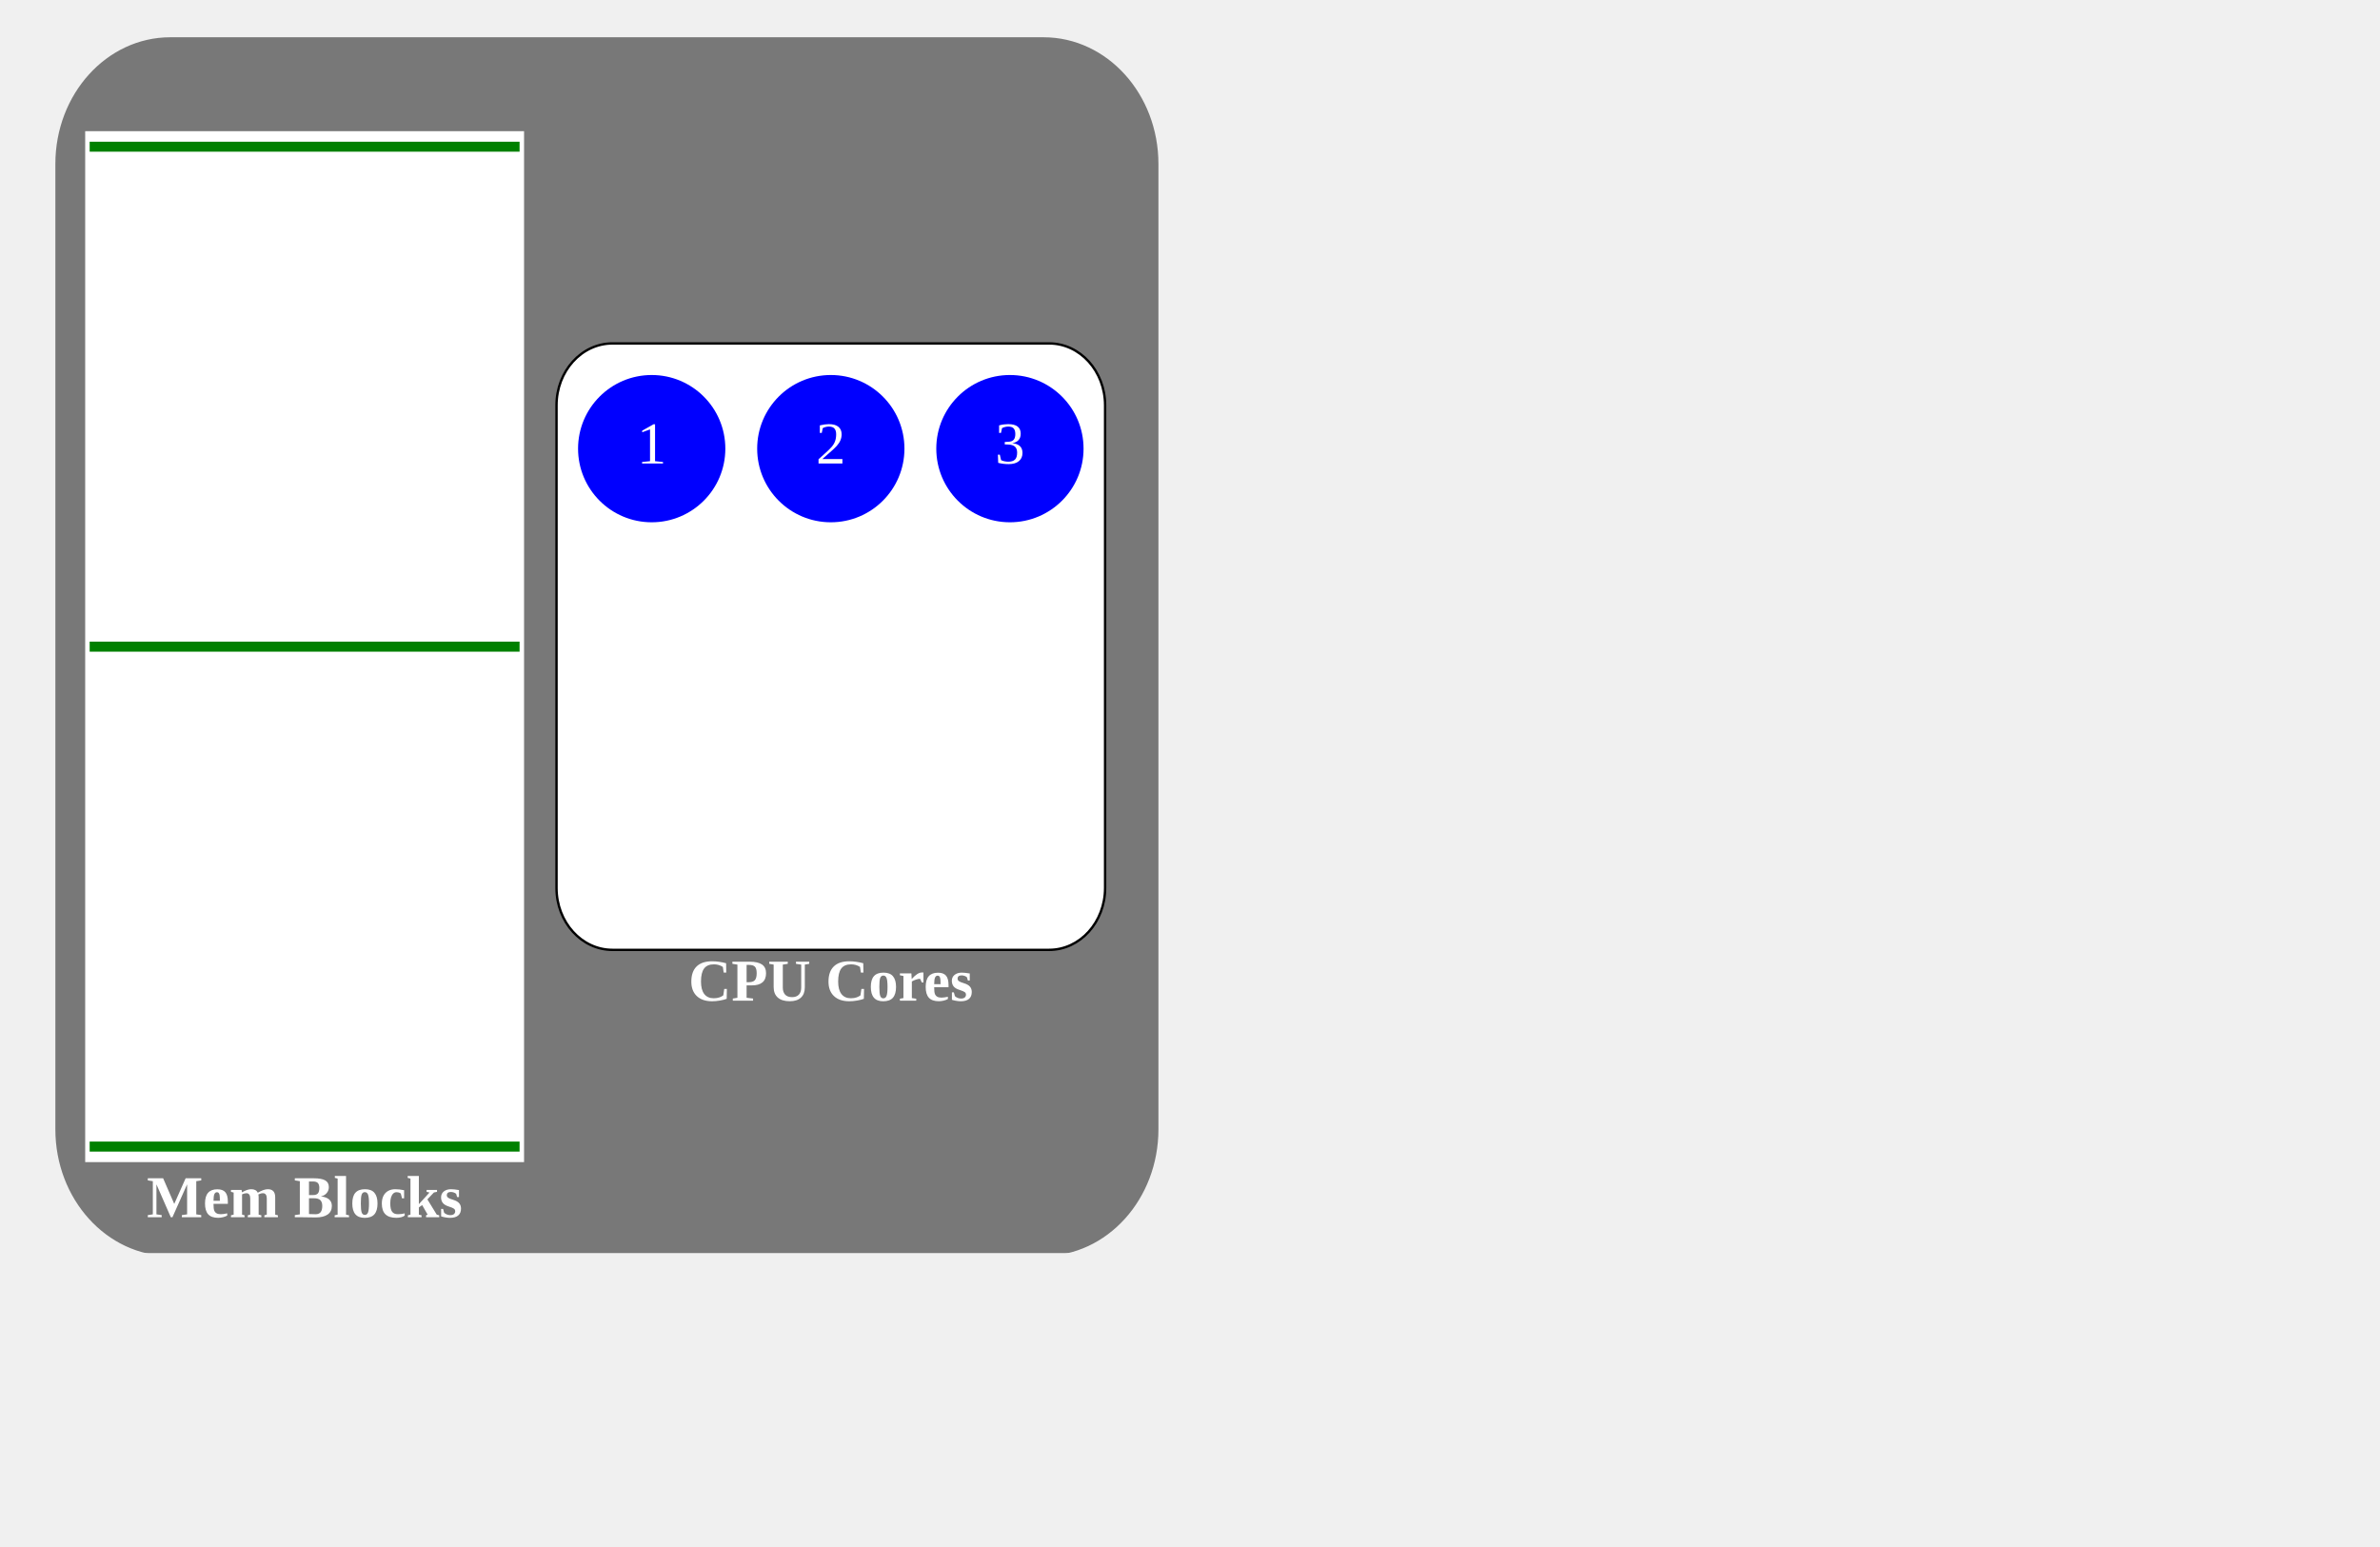
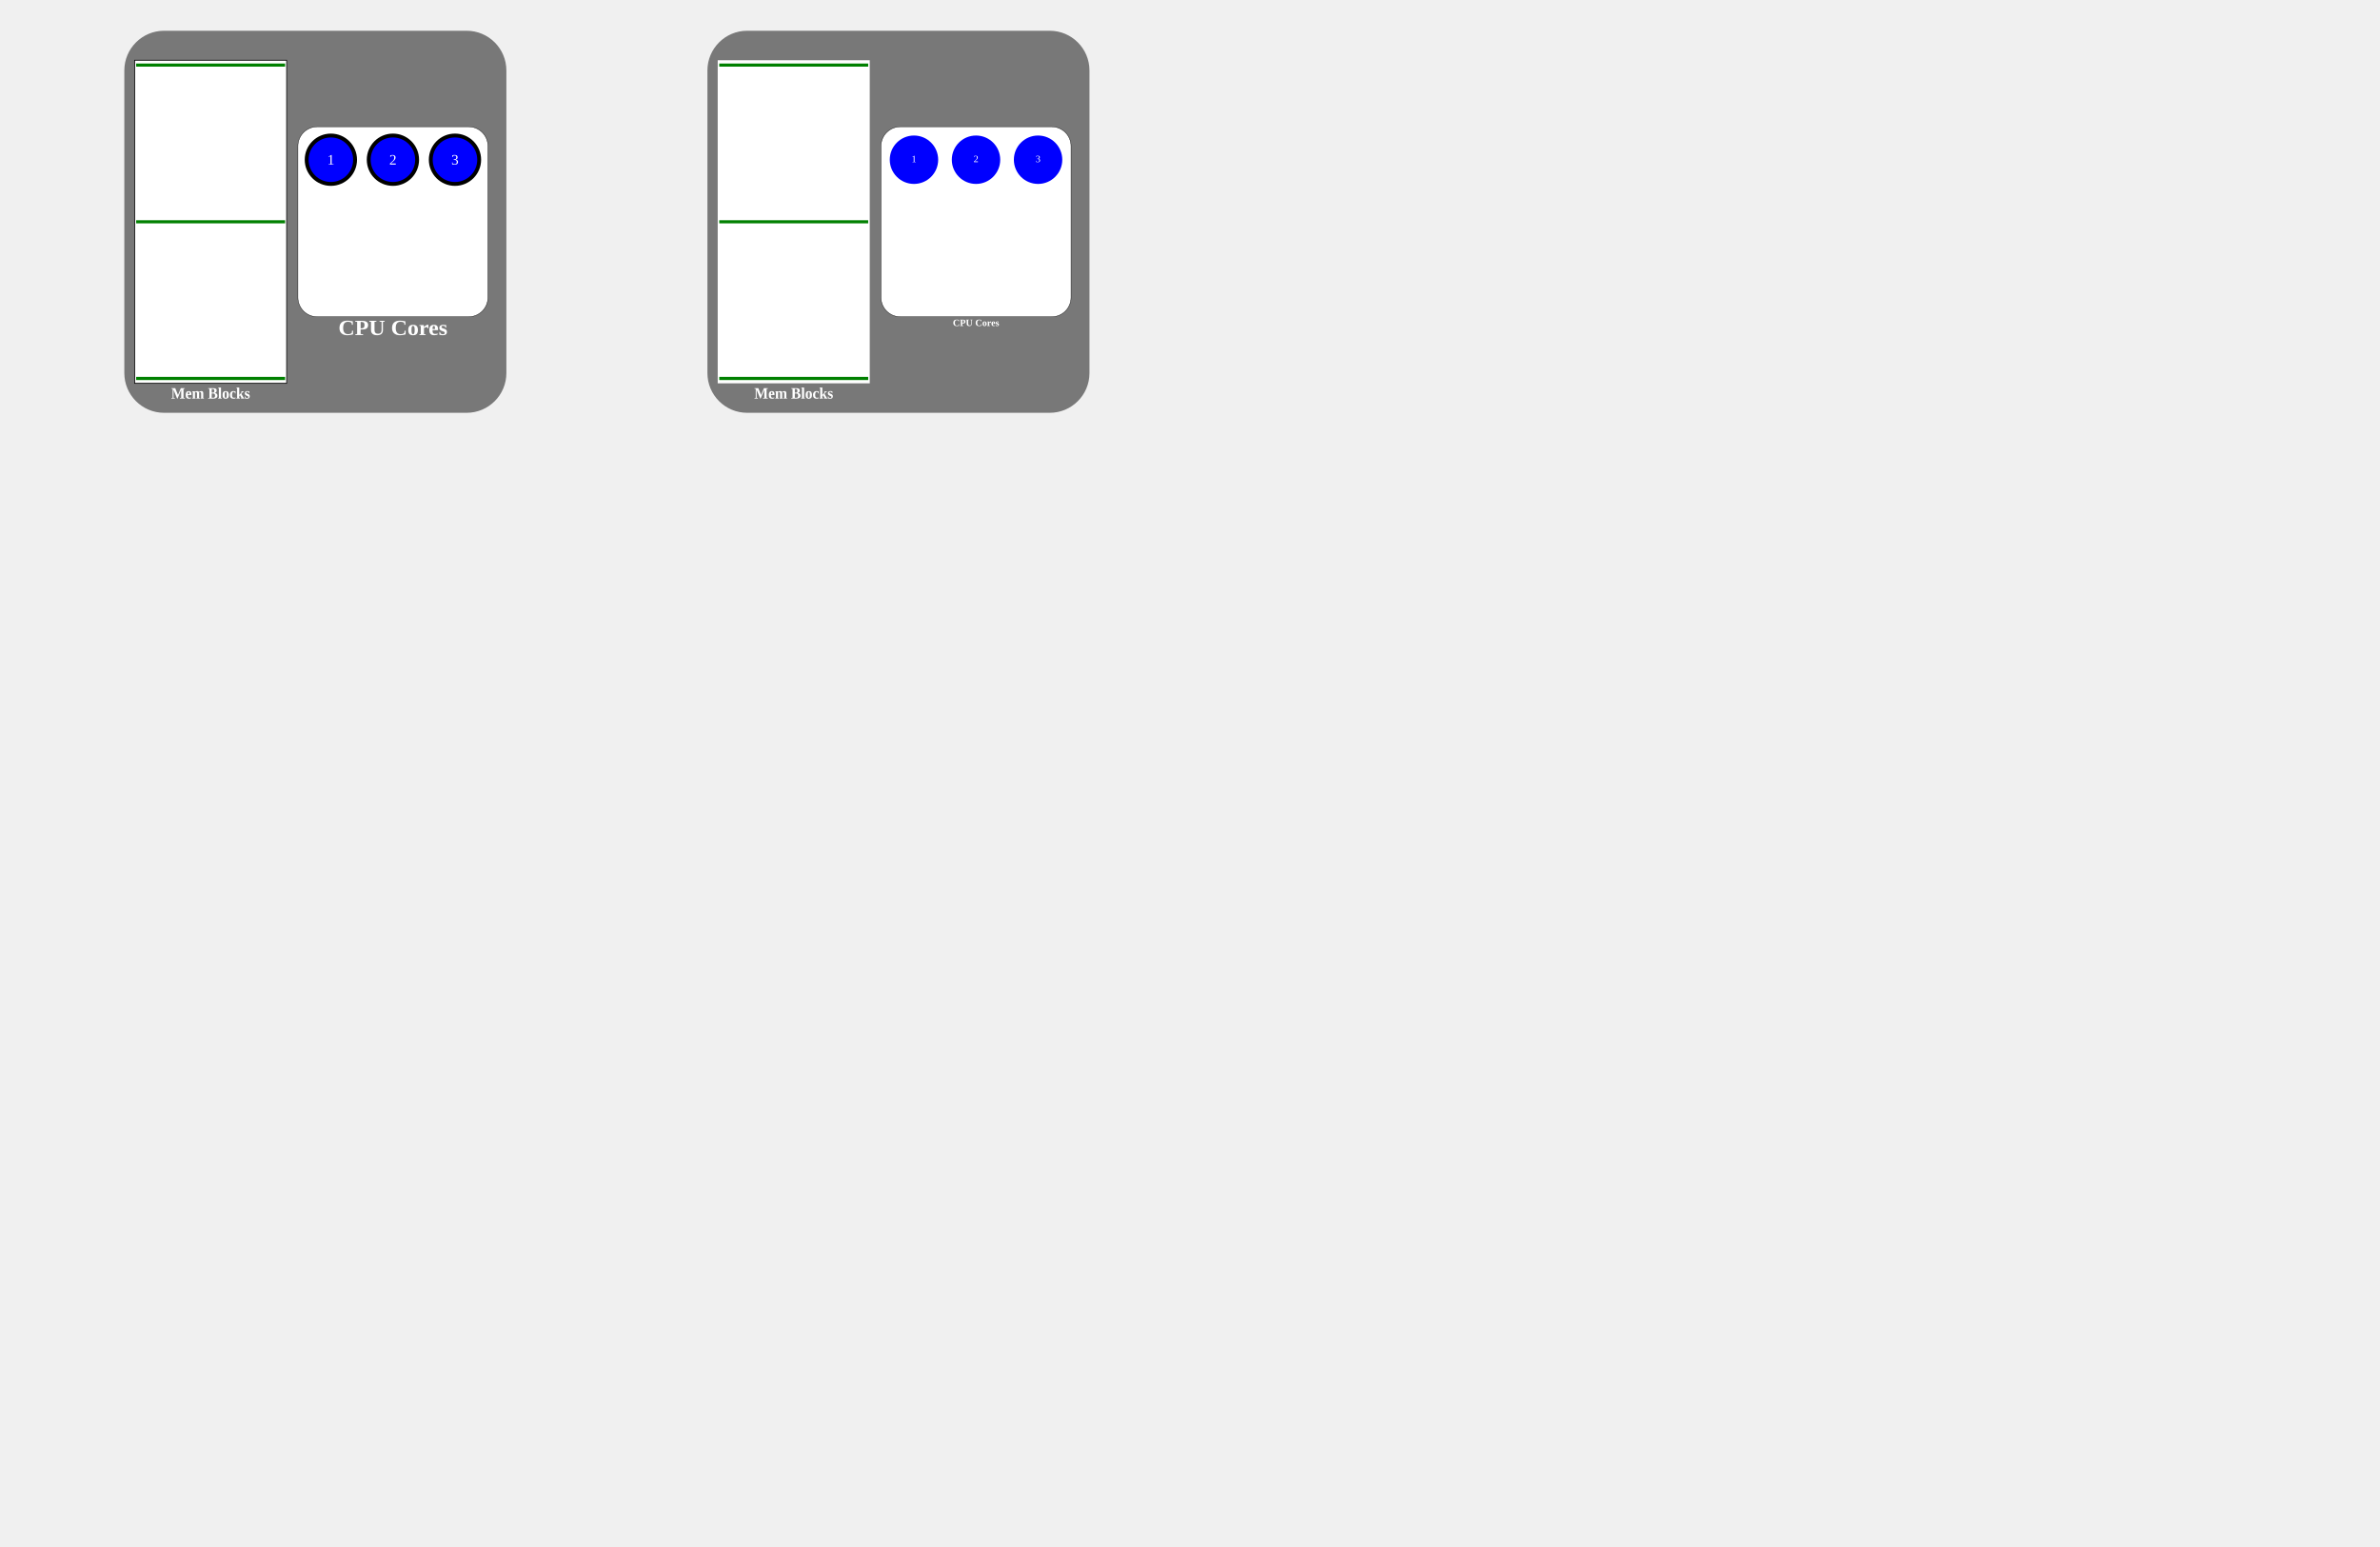
<svg xmlns="http://www.w3.org/2000/svg" width="100%" height="100%" viewBox="0 0 1000 650">
  <svg x="1%" y="1%" width="98%" height="80%">
-     <svg x="1%" y="1%" width="48%" height="100%">
+     <svg x="1.00%" y="1.00%" width="23.00%" height="31.34%" viewBox="0 0 1000 1000">
+       <rect x="1%" y="1%" rx="10%" ry="10%" width="98%" height="98%" fill="black" stroke="black" style="stroke-width:0.5%;opacity:0.5" />
+       <svg x="3%" y="7.5%" width="40%" height="85%">
+         <rect x="1%" y="1%" width="98%" height="98%" fill="white" stroke="black" stroke-width="2" />
+         <svg x="2%" y="2%" width="96%" height="96%" viewBox="0 0 100 101" preserveAspectRatio="none">
+           <rect x="0" y="0" width="100%" height="1" fill="green" />
+           <rect x="0" y="50" width="100%" height="1" fill="green" />
+           <rect x="0" y="100" width="100%" height="1" fill="green" />
+         </svg>
+       </svg>
+       <svg x="7%" y="92.5%" width="32%" height="120%" viewBox="0 0 100 350" preserveAspectRatio="none">
+         <text x="50%" y="0" dy=".75em" text-anchor="middle" font-weight="bold" fill="white">Mem Blocks</text>
+       </svg>
+       <svg x="45%" y="25%" width="50%" height="50%">
+         <rect x="1%" y="1%" rx="10%" ry="10%" width="98%" height="98%" fill="white" stroke="black" />
+         <svg x="2%" y="2%" height="96%" width="96%">
+           <circle cx="16.67%" cy="16.67%" r="13%" fill="blue" stroke="black" stroke-width="10" />
+           <svg x="3.67%" y="3.67%" width="26%" height="26%" viewBox="0 0 40 40">
+             <text x="50%" y="0" dy="60%" text-anchor="middle" fill="white">1</text>
+           </svg>
+           <circle cx="50%" cy="16.67%" r="13%" fill="blue" stroke="black" stroke-width="10" />
+           <svg x="37%" y="3.67%" width="26%" height="26%" viewBox="0 0 40 40">
+             <text x="50%" y="0" dy="60%" text-anchor="middle" fill="white">2</text>
+           </svg>
+           <circle cx="83.33%" cy="16.67%" r="13%" fill="blue" stroke="black" stroke-width="10" />
+           <svg x="70.33%" y="3.67%" width="26%" height="26%" viewBox="0 0 40 40">
+             <text x="50%" y="0" dy="60%" text-anchor="middle" fill="white">3</text>
+           </svg>
+         </svg>
+       </svg>
+       <svg x="49%" y="75%" width="42%" height="120%" viewBox="0 0 100 300" preserveAspectRatio="none">
+         <text x="50%" y="0" dy=".75em" text-anchor="middle" font-weight="bold" font-size="14" fill="white">CPU Cores</text>
+       </svg>
+     </svg>
+     <svg x="26.00%" y="1.00%" width="23.00%" height="31.34%" viewBox="0 0 1000 1000">
      <rect x="1%" y="1%" rx="10%" ry="10%" width="98%" height="98%" fill="black" stroke="black" style="stroke-width:0.5%;opacity:0.5" />
      <svg x="3%" y="7.5%" width="40%" height="85%">
        <rect x="1%" y="1%" width="98%" height="98%" fill="white" />
        <svg x="2%" y="2%" width="96%" height="96%" viewBox="0 0 100 101" preserveAspectRatio="none">
          <rect x="0" y="0" width="100%" height="1" fill="green" />
          <rect x="0" y="50" width="100%" height="1" fill="green" />
          <rect x="0" y="100" width="100%" height="1" fill="green" />
        </svg>
      </svg>
-       <text x="23%" y="92.5%" dy=".75em" text-anchor="middle" font-size="25" font-weight="bold" fill="white">Mem Blocks</text>
+       <svg x="7%" y="92.5%" width="32%" height="120%" viewBox="0 0 100 350" preserveAspectRatio="none">
+         <text x="50%" y="0" dy=".75em" text-anchor="middle" font-weight="bold" fill="white">Mem Blocks</text>
+       </svg>
      <svg x="45%" y="25%" width="50%" height="50%">
        <rect x="1%" y="1%" rx="10%" ry="10%" width="98%" height="98%" fill="white" stroke="black" />
        <svg x="2%" y="2%" height="96%" width="96%">
          <circle cx="16.67%" cy="16.67%" r="13%" fill="blue" />
          <text x="16.67%" y="16.67%" dy=".25em" text-anchor="middle" font-size="25" fill="white">1</text>
          <circle cx="50%" cy="16.67%" r="13%" fill="blue" />
          <text x="50%" y="16.67%" dy=".25em" text-anchor="middle" font-size="25" fill="white">2</text>
          <circle cx="83.33%" cy="16.67%" r="13%" fill="blue" />
          <text x="83.33%" y="16.67%" dy=".25em" text-anchor="middle" font-size="25" fill="white">3</text>
        </svg>
      </svg>
      <text x="70%" y="75%" dy=".75em" text-anchor="middle" font-size="25" font-weight="bold" fill="white">CPU Cores</text>
    </svg>
  </svg>
</svg>
